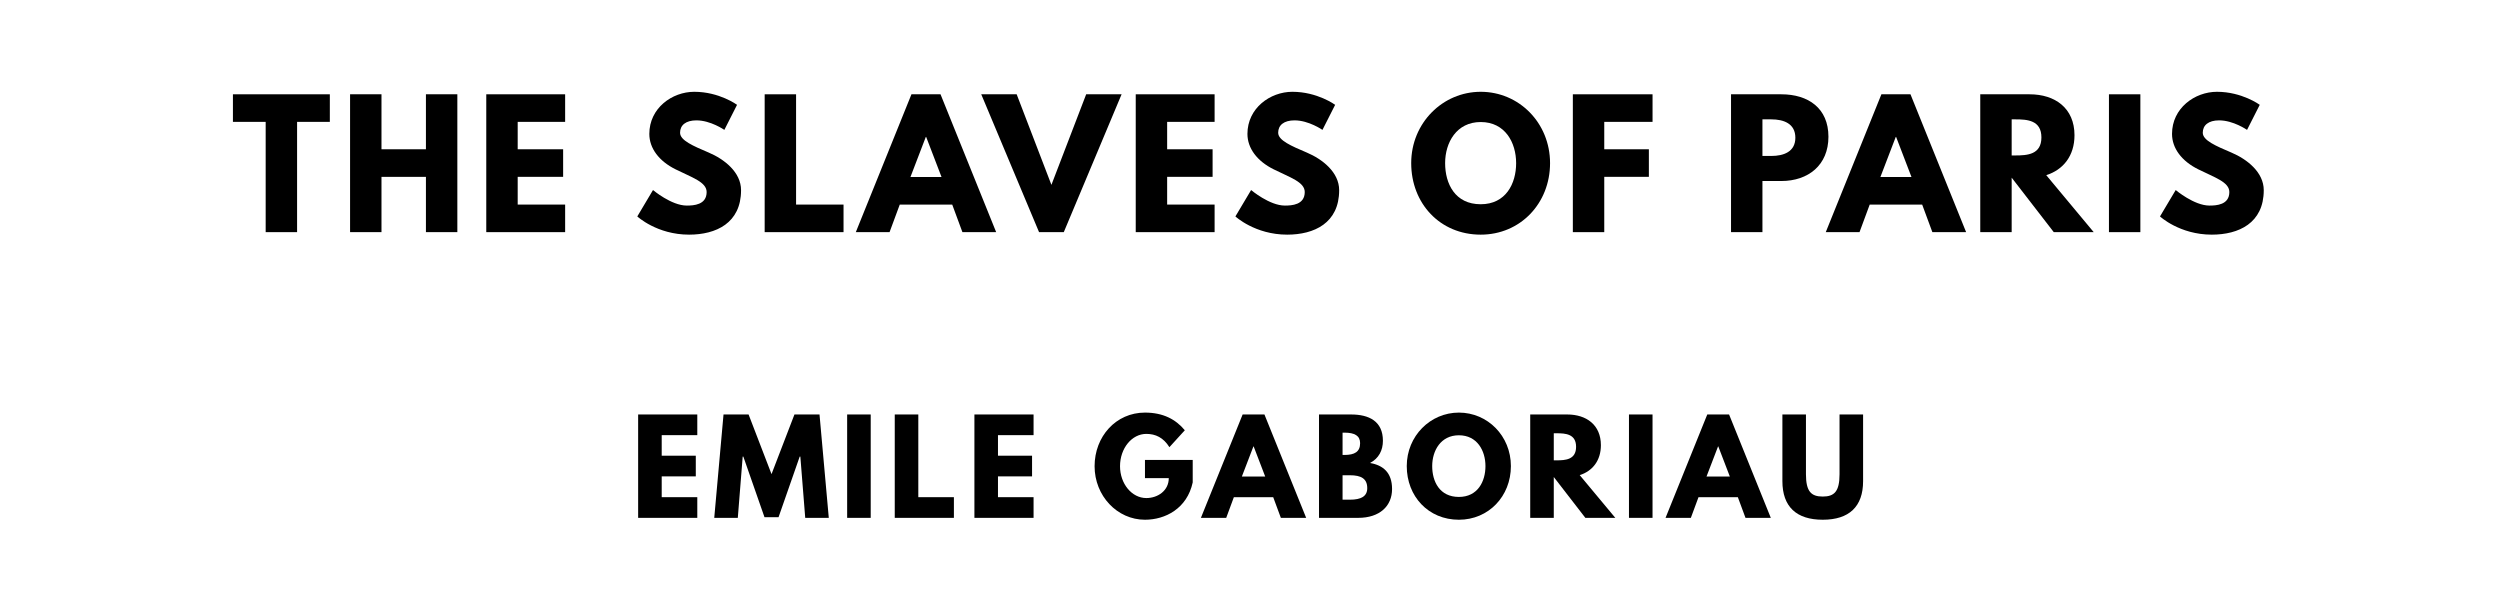
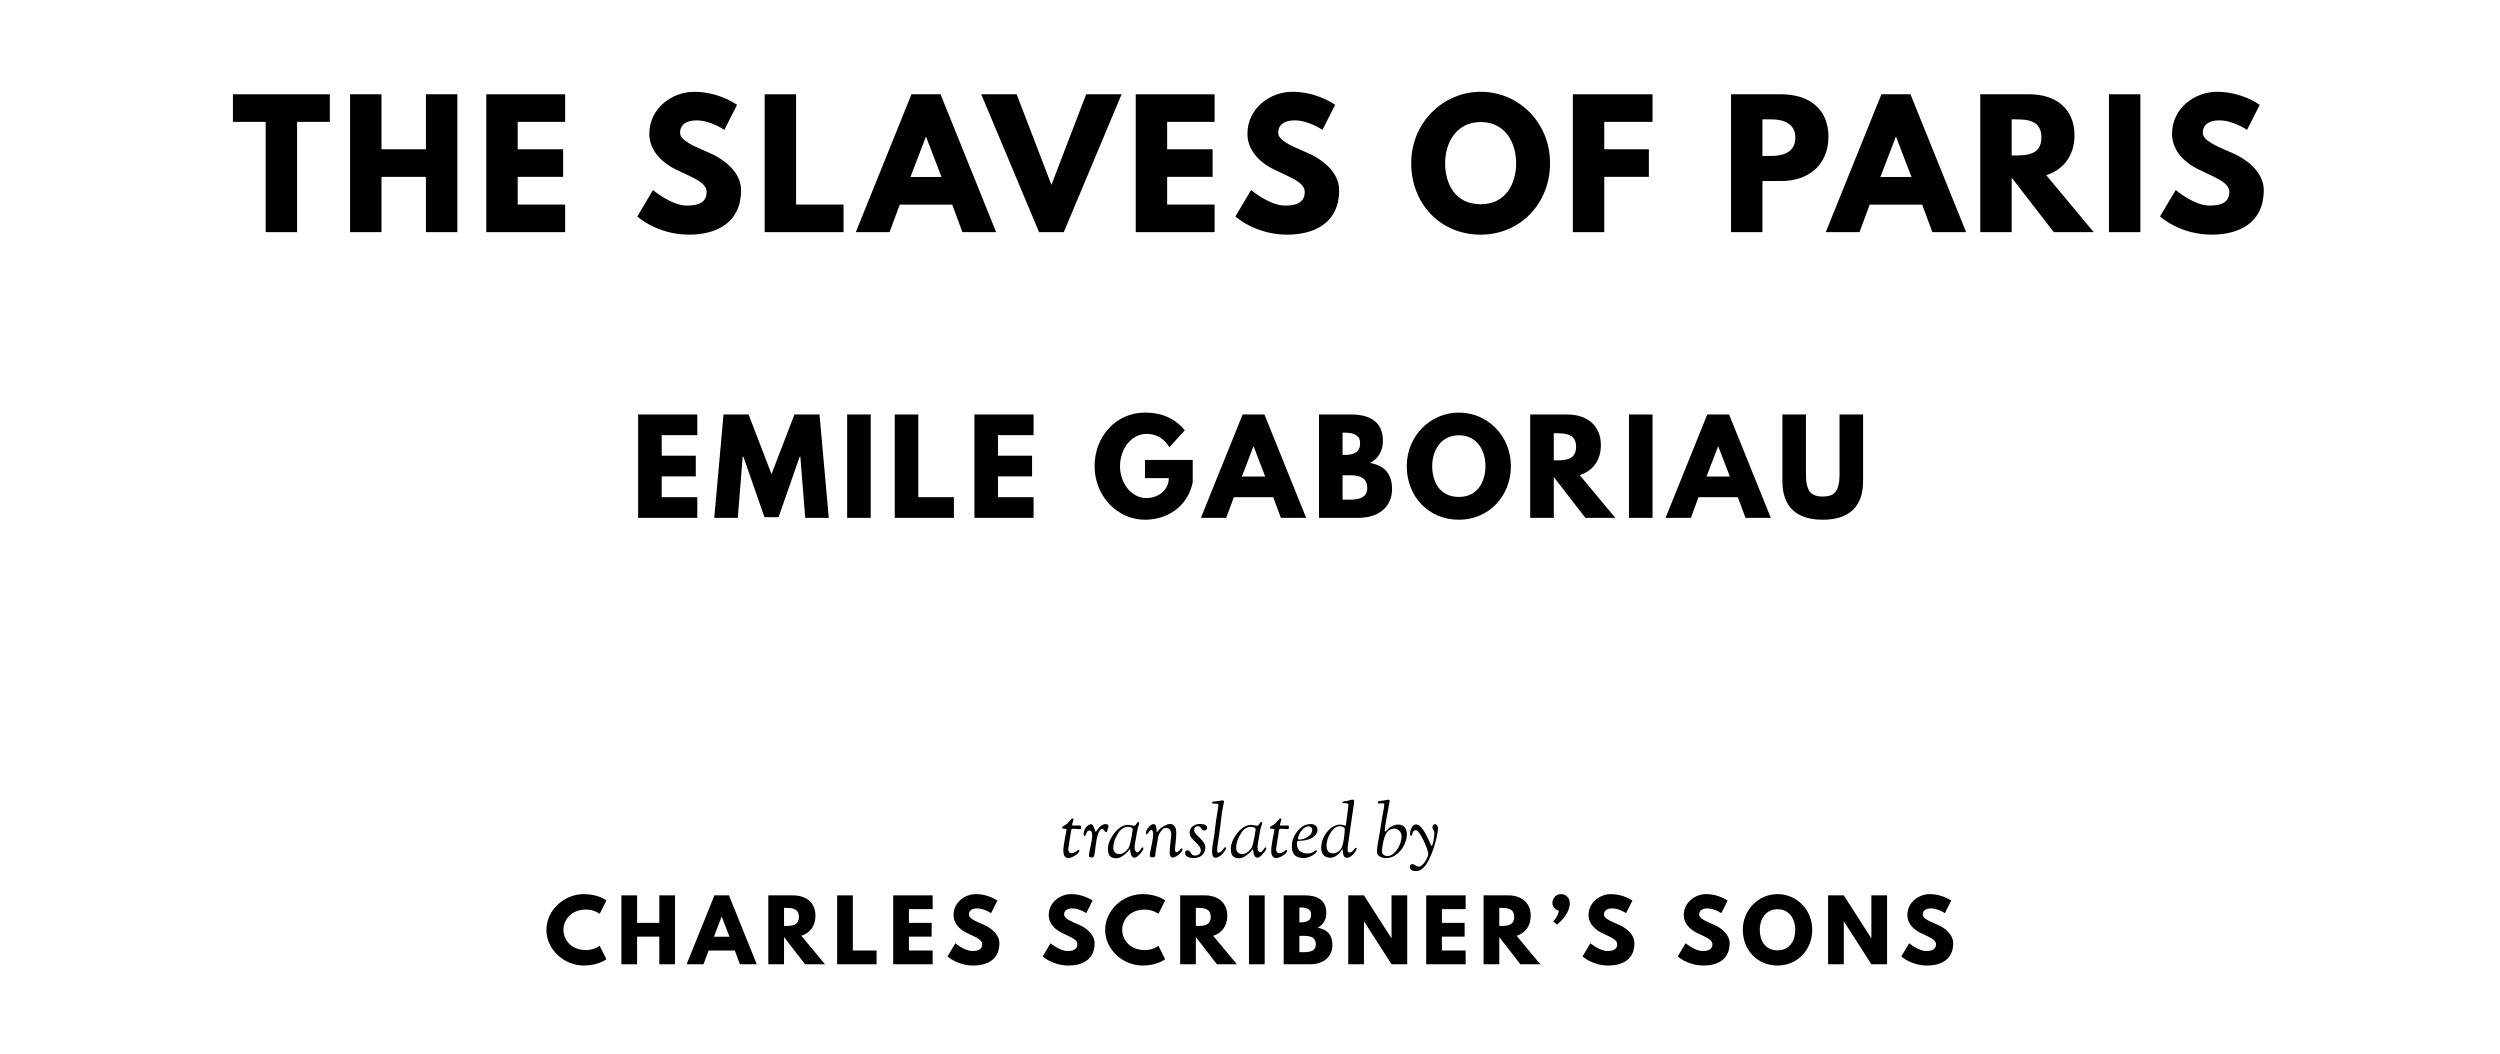
- <svg xmlns="http://www.w3.org/2000/svg" version="1.1" viewBox="0 0 1400 340">
+ <svg xmlns="http://www.w3.org/2000/svg" version="1.1" viewBox="0 0 1400 590">
  <g aria-label="THE SLAVES OF PARIS">
    <path d="m 130.438,68.246 h 18.339 V 130 h 17.591 V 68.246 h 18.339 V 52.807 h -54.269 z" />
    <path d="m 213.632,99.029 h 24.889 V 130 h 17.591 V 52.807 H 238.521 V 83.591 H 213.632 V 52.807 H 196.042 V 130 h 17.591 z" />
    <path d="M 316.477,52.807 H 272.314 V 130 h 44.164 v -15.439 h -26.573 V 99.029 h 25.45 V 83.591 H 289.904 V 68.246 h 26.573 z" />
    <path d="m 388.792,51.404 c -12.444,0 -25.17,9.17 -25.17,23.579 0,8.047 5.427,15.251 14.69,19.836 9.17,4.585 17.404,7.111 17.404,12.725 0,7.205 -7.298,7.579 -11.134,7.579 -8.608,0 -18.901,-8.702 -18.901,-8.702 l -8.795,14.784 c 0,0 10.947,10.199 29.006,10.199 15.064,0 29.099,-6.456 29.099,-24.889 0,-10.105 -9.45,-17.404 -18.058,-21.053 -8.795,-3.743 -16.094,-6.83 -16.094,-11.135 0,-4.211 3.181,-6.924 9.17,-6.924 7.953,0 15.626,5.333 15.626,5.333 l 7.111,-14.035 c 0,0 -9.918,-7.298 -23.953,-7.298 z" />
    <path d="M 445.803,52.807 H 428.213 V 130 h 44.164 v -15.439 h -26.573 z" />
    <path d="M 526.694,52.807 H 510.413 L 479.255,130 h 18.901 l 5.708,-15.439 h 29.38 L 538.951,130 h 18.901 z m 0.561,46.316 h -17.404 l 8.608,-22.456 h 0.187 z" />
    <path d="m 581.871,130 h 13.848 L 628.093,52.807 H 608.257 L 588.795,103.52 569.333,52.807 h -19.836 z" />
    <path d="M 680.176,52.807 H 636.012 V 130 h 44.164 v -15.439 h -26.573 V 99.029 h 25.45 V 83.591 h -25.45 V 68.246 h 26.573 z" />
    <path d="m 723.733,51.404 c -12.444,0 -25.17,9.17 -25.17,23.579 0,8.047 5.427,15.251 14.69,19.836 9.17,4.585 17.404,7.111 17.404,12.725 0,7.205 -7.298,7.579 -11.135,7.579 -8.608,0 -18.901,-8.702 -18.901,-8.702 l -8.795,14.784 c 0,0 10.947,10.199 29.006,10.199 15.064,0 29.099,-6.456 29.099,-24.889 0,-10.105 -9.45,-17.404 -18.058,-21.053 -8.795,-3.743 -16.094,-6.83 -16.094,-11.135 0,-4.211 3.181,-6.924 9.17,-6.924 7.953,0 15.626,5.333 15.626,5.333 l 7.111,-14.035 c 0,0 -9.918,-7.298 -23.953,-7.298 z" />
    <path d="m 790.277,91.357 c 0,22.55 16.094,40.047 38.924,40.047 22.175,0 38.83,-17.497 38.83,-40.047 0,-22.55 -17.404,-39.953 -38.83,-39.953 -21.24,0 -38.924,17.404 -38.924,39.953 z m 18.994,0 c 0,-11.509 6.363,-23.018 19.93,-23.018 13.661,0 19.836,11.509 19.836,23.018 0,11.509 -5.801,23.018 -19.836,23.018 -14.409,0 -19.93,-11.509 -19.93,-23.018 z" />
    <path d="M 925.425,52.807 H 880.793 V 130 h 17.591 V 99.029 H 923.366 V 83.591 H 898.384 V 68.246 h 27.041 z" />
    <path d="M 969.375,52.807 V 130 h 17.591 v -28.632 h 10.573 c 15.064,0 26.386,-8.889 26.386,-24.795 0,-16 -11.322,-23.766 -26.386,-23.766 z m 17.591,34.526 V 66.842 h 4.959 c 6.924,0 13.474,2.339 13.474,10.292 0,7.86 -6.55,10.199 -13.474,10.199 z" />
    <path d="m 1069.866,52.807 h -16.281 L 1022.428,130 h 18.901 l 5.708,-15.439 h 29.38 L 1082.124,130 h 18.901 z m 0.561,46.316 h -17.404 l 8.608,-22.456 h 0.187 z" />
    <path d="M 1108.944,52.807 V 130 h 17.591 V 99.497 L 1150.113,130 h 22.363 l -26.573,-31.906 c 9.45,-2.994 15.813,-10.76 15.813,-22.363 0,-15.158 -10.854,-22.924 -25.17,-22.924 z m 17.591,34.246 V 66.842 h 2.058 c 6.643,0 14.596,0.468 14.596,10.105 0,9.637 -7.953,10.105 -14.596,10.105 z" />
    <path d="m 1198.603,52.807 h -17.591 V 130 h 17.591 z" />
    <path d="m 1241.504,51.404 c -12.444,0 -25.17,9.17 -25.17,23.579 0,8.047 5.427,15.251 14.69,19.836 9.17,4.585 17.404,7.111 17.404,12.725 0,7.205 -7.298,7.579 -11.134,7.579 -8.608,0 -18.901,-8.702 -18.901,-8.702 l -8.795,14.784 c 0,0 10.947,10.199 29.006,10.199 15.064,0 29.099,-6.456 29.099,-24.889 0,-10.105 -9.45,-17.404 -18.058,-21.053 -8.795,-3.743 -16.094,-6.83 -16.094,-11.135 0,-4.211 3.181,-6.924 9.17,-6.924 7.953,0 15.626,5.333 15.626,5.333 l 7.111,-14.035 c 0,0 -9.918,-7.298 -23.953,-7.298 z" />
  </g>
  <g aria-label="EMILE GABORIAU">
    <path d="M 390.483,232.105 H 357.36 V 290 h 33.123 v -11.579 h -19.93 v -11.649 h 19.088 v -11.579 h -19.088 v -11.509 h 19.93 z" />
    <path d="m 450.927,290 h 13.193 l -5.193,-57.895 H 444.892 l -12.842,33.404 -12.842,-33.404 H 405.173 L 399.98,290 h 13.193 l 2.737,-34.316 h 0.351 l 11.86,33.965 h 7.86 l 11.86,-33.965 h 0.351 z" />
    <path d="M 487.598,232.105 H 474.405 V 290 h 13.193 z" />
    <path d="M 514.254,232.105 H 501.061 V 290 h 33.123 v -11.579 h -19.93 z" />
    <path d="M 578.794,232.105 H 545.672 V 290 h 33.123 v -11.579 h -19.93 v -11.649 h 19.088 v -11.579 h -19.088 v -11.509 h 19.93 z" />
    <path d="m 667.918,257.579 h -26.737 v 10.175 h 13.333 c 0,7.088 -6.246,11.158 -12.561,11.158 -8.14,0 -14.737,-8 -14.737,-17.825 0,-10.035 6.596,-18.105 14.737,-18.105 5.123,0 9.544,2.035 12.912,7.439 l 8.632,-9.474 c -5.053,-6.105 -12.14,-9.895 -22.316,-9.895 -16.281,0 -28.211,13.404 -28.211,30.035 0,16.561 12.632,29.965 28.211,29.965 11.368,0 23.579,-6.246 26.737,-20.912 z" />
    <path d="M 708.085,232.105 H 695.874 L 672.506,290 h 14.175 l 4.281,-11.579 h 22.035 L 717.278,290 h 14.175 z m 0.421,34.737 H 695.453 L 701.91,250 h 0.14 z" />
    <path d="M 738.643,232.105 V 290 h 21.965 c 12,0 18.947,-6.596 18.947,-16.14 0,-9.333 -5.123,-13.333 -12.351,-14.596 4.912,-2.526 7.228,-7.088 7.228,-12.421 0,-11.018 -7.86,-14.737 -17.825,-14.737 z m 13.193,22.667 V 242.281 h 1.053 c 5.754,0 8.772,1.754 8.772,5.895 0,4.842 -3.088,6.596 -8.772,6.596 z m 0,25.053 v -13.684 h 4.14 c 6.246,0 9.684,1.895 9.684,7.228 0,4.561 -3.439,6.456 -9.684,6.456 z" />
    <path d="m 787.785,261.018 c 0,16.912 12.07,30.035 29.193,30.035 16.632,0 29.123,-13.123 29.123,-30.035 0,-16.912 -13.053,-29.965 -29.123,-29.965 -15.93,0 -29.193,13.053 -29.193,29.965 z m 14.246,0 c 0,-8.632 4.772,-17.263 14.947,-17.263 10.246,0 14.877,8.632 14.877,17.263 0,8.632 -4.351,17.263 -14.877,17.263 -10.807,0 -14.947,-8.632 -14.947,-17.263 z" />
    <path d="M 856.922,232.105 V 290 h 13.193 V 267.123 L 887.799,290 h 16.772 L 884.641,266.07 c 7.088,-2.246 11.86,-8.07 11.86,-16.772 0,-11.368 -8.14,-17.193 -18.877,-17.193 z m 13.193,25.684 v -15.158 h 1.544 c 4.982,0 10.947,0.351 10.947,7.579 0,7.228 -5.965,7.579 -10.947,7.579 z" />
    <path d="M 925.416,232.105 H 912.223 V 290 h 13.193 z" />
    <path d="M 968.282,232.105 H 956.072 L 932.703,290 h 14.175 l 4.281,-11.579 h 22.035 L 977.475,290 h 14.175 z m 0.421,34.737 H 955.651 L 962.107,250 h 0.14 z" />
    <path d="m 1043.332,232.105 h -13.193 v 33.474 c 0,9.684 -2.947,12.491 -9.403,12.491 -6.456,0 -9.403,-2.807 -9.403,-12.491 v -33.474 h -13.193 v 37.333 c 0,14.316 7.86,21.614 22.597,21.614 14.737,0 22.596,-7.298 22.596,-21.614 z" />
  </g>
+   <g aria-label="translated by">
+     <path d="m 594.755,463.422 c 0,1.19 2.508,0.255 2.508,1.148 0,1.148 -1.785,8.034 -1.785,11.945 0,3.316 1.573,3.996 2.721,3.996 2.635,0 6.249,-2.891 6.249,-3.996 0,-0.595 -0.34,-0.595 -0.468,-0.595 -0.68,0 -1.658,1.87 -3.996,1.87 -0.17,0 -1.743,-0.085 -1.743,-2.338 0,-0.68 0.978,-6.206 1.36,-8.842 0.255,-1.743 0.128,-2.508 1.36,-2.508 0.935,0 2.763,0.213 3.443,0.213 0.765,0 1.02,-0.255 1.02,-1.233 0,-0.51 -0.213,-0.808 -1.105,-0.808 -0.468,0 -0.808,0.043 -2.465,0.043 -1.403,0 -1.488,-0.043 -1.488,-0.298 0,-0.638 0.765,-2.635 0.765,-3.188 0,-0.383 -0.213,-0.51 -0.425,-0.51 -0.68,0 -0.765,0.553 -2.465,2.338 -1.87,1.955 -3.486,1.913 -3.486,2.763 z" />
+     <path d="m 606.863,467.418 c 0,0.595 0.34,0.723 0.51,0.723 0.213,0 0.34,-0.128 0.468,-0.255 0.255,-0.298 0.595,-2.848 2.338,-2.848 0.765,0 1.445,0.765 1.445,2.891 0,3.188 -1.828,9.437 -1.828,11.137 0,1.02 0.85,1.105 1.275,1.105 h 0.213 c 1.53,0 1.445,0 2.38,-7.226 l 0.213,-1.403 c 0.213,-1.785 1.275,-7.354 3.188,-7.354 1.53,0 1.36,1.785 2.295,1.785 0.765,0 0.85,-1.318 0.935,-1.615 0.128,-0.468 0.468,-1.02 0.468,-1.573 0,-0.595 -0.468,-1.318 -1.573,-1.318 -3.146,0 -5.271,4.378 -5.569,4.378 -0.085,0 -0.128,-0.043 -1.19,-2.806 -0.255,-0.68 -0.68,-1.488 -1.573,-1.488 -0.383,0 -3.996,1.02 -3.996,5.866 z" />
+     <path d="m 620.454,475.154 c 0,2.763 0.51,5.484 4.548,5.484 4.038,0 7.566,-5.101 7.779,-5.101 0.298,0 -0.085,4.761 2.635,4.761 1.148,0 3.061,-1.955 4.123,-3.486 0.553,-0.765 0.765,-1.403 0.765,-1.828 0,-0.17 -0.043,-0.468 -0.383,-0.468 -0.808,0 -1.7,2.763 -3.103,2.763 -0.808,0 -1.445,-1.403 -1.445,-2.508 0,-1.615 0.425,-3.571 0.765,-5.441 0.34,-1.913 0.595,-3.868 0.978,-5.441 0.298,-1.233 0.85,-2.253 0.85,-2.933 0,-0.468 -0.213,-0.638 -0.468,-0.638 -0.85,0 -1.36,2.083 -2.21,2.083 -1.403,0 -2.295,-0.468 -3.613,-0.468 -1.105,0 -1.955,0.213 -3.103,0.765 -2.253,1.063 -4.208,3.103 -5.739,5.526 -1.318,2.125 -2.38,4.548 -2.38,6.929 z m 2.976,-0.255 c 0,-0.765 0.085,-1.53 0.213,-2.295 0.383,-2.21 1.403,-4.123 2.635,-6.164 1.275,-2.168 3.528,-3.443 5.271,-3.443 0.893,0 2.806,0.298 2.806,1.488 0,0.128 -1.148,7.949 -2.168,9.989 -0.383,0.765 -2.38,3.826 -5.441,3.826 -1.785,0 -3.316,-1.275 -3.316,-3.401 z" />
+     <path d="m 641.7,466.355 c 0,0.468 0.085,0.808 0.383,0.808 0.935,0 1.403,-2.38 2.721,-2.38 0.425,0 0.978,0.85 0.978,2.338 0,3.273 -1.87,9.862 -1.87,11.647 0,1.233 0.34,1.318 1.488,1.318 1.105,0 1.445,-0.17 1.573,-1.105 0.085,-0.595 -0.213,-0.085 0.85,-5.824 1.02,-5.484 0.51,-5.101 2.338,-7.694 0.978,-1.403 1.785,-1.87 2.763,-1.87 2.763,0 2.976,2.806 2.976,3.486 0,1.573 -0.893,7.269 -0.893,10.499 0,1.488 0.723,2.678 1.573,2.678 1.87,0 5.611,-2.976 5.611,-4.633 0,-0.255 -0.085,-0.51 -0.383,-0.51 -0.638,0 -0.808,0.51 -1.318,1.148 0,0 -0.978,0.935 -1.7,0.935 -0.468,0 -0.808,-0.34 -0.808,-1.53 0,-1.445 0.723,-5.951 0.723,-8.927 0,-2.678 -0.595,-5.313 -3.571,-5.313 -1.785,0 -4.038,1.53 -5.186,2.423 -1.573,1.19 -1.87,2.125 -2.125,2.125 -0.383,0 0.51,-4.463 -1.955,-4.463 -1.615,0 -4.166,3.188 -4.166,4.846 z" />
+     <path d="m 663.651,477.705 c 0,2.253 3.061,2.806 4.718,2.806 5.441,0 6.631,-4.038 6.631,-5.569 0,-2.848 -1.615,-4.038 -2.933,-5.526 -1.02,-1.105 -3.358,-2.848 -3.358,-4.463 0,-1.275 0.638,-2.253 2.253,-2.253 1.658,0 1.828,2.38 3.358,2.38 0.213,0 1.615,-0.128 1.615,-1.445 0,-1.658 -1.658,-2.21 -3.953,-2.21 -3.316,0 -5.781,1.955 -5.781,4.803 0,2.55 1.615,3.656 3.316,5.399 1.53,1.53 2.933,2.763 2.933,4.761 0,0.51 -0.298,2.721 -3.401,2.721 -2.593,0 -1.87,-2.933 -4.038,-2.933 -0.51,0 -1.36,0.213 -1.36,1.53 z" />
+     <path d="m 678.75,476.344 c 0,3.996 1.233,3.996 2.083,3.996 0.808,0 2.593,-0.85 3.698,-2.125 1.02,-1.19 2.125,-2.635 2.125,-3.061 0,-0.425 -0.213,-0.68 -0.51,-0.68 -1.105,0 -1.53,3.018 -3.868,3.018 -0.553,0 -0.68,-0.213 -0.68,-1.658 0,-1.445 0.51,-4.123 1.233,-9.139 1.36,-9.139 0.638,-7.566 2.21,-15.813 0.128,-0.808 0.425,-1.36 0.425,-1.955 0,-0.425 -0.213,-0.68 -0.893,-0.68 -1.105,0 -2.04,0.425 -5.143,0.638 -0.553,0.043 -0.638,0.383 -0.638,0.595 0,0.468 0.383,0.595 1.233,0.595 0.51,0 0.595,-0.043 1.233,-0.043 0.638,0 1.063,0.34 1.063,0.85 0,0.51 -0.638,4.336 -1.36,8.927 -0.425,2.721 -0.638,5.739 -1.02,8.417 -0.085,0.68 -1.19,5.696 -1.19,8.119 z" />
+     <path d="m 689.28,475.154 c 0,2.763 0.51,5.484 4.548,5.484 4.038,0 7.566,-5.101 7.779,-5.101 0.298,0 -0.085,4.761 2.635,4.761 1.148,0 3.061,-1.955 4.123,-3.486 0.553,-0.765 0.765,-1.403 0.765,-1.828 0,-0.17 -0.043,-0.468 -0.383,-0.468 -0.808,0 -1.7,2.763 -3.103,2.763 -0.808,0 -1.445,-1.403 -1.445,-2.508 0,-1.615 0.425,-3.571 0.765,-5.441 0.34,-1.913 0.595,-3.868 0.978,-5.441 0.298,-1.233 0.85,-2.253 0.85,-2.933 0,-0.468 -0.213,-0.638 -0.468,-0.638 -0.85,0 -1.36,2.083 -2.21,2.083 -1.403,0 -2.295,-0.468 -3.613,-0.468 -1.105,0 -1.955,0.213 -3.103,0.765 -2.253,1.063 -4.208,3.103 -5.739,5.526 -1.318,2.125 -2.38,4.548 -2.38,6.929 z m 2.976,-0.255 c 0,-0.765 0.085,-1.53 0.213,-2.295 0.383,-2.21 1.403,-4.123 2.635,-6.164 1.275,-2.168 3.528,-3.443 5.271,-3.443 0.893,0 2.806,0.298 2.806,1.488 0,0.128 -1.148,7.949 -2.168,9.989 -0.383,0.765 -2.38,3.826 -5.441,3.826 -1.785,0 -3.316,-1.275 -3.316,-3.401 z" />
+     <path d="m 711.154,463.422 c 0,1.19 2.508,0.255 2.508,1.148 0,1.148 -1.785,8.034 -1.785,11.945 0,3.316 1.573,3.996 2.721,3.996 2.635,0 6.249,-2.891 6.249,-3.996 0,-0.595 -0.34,-0.595 -0.468,-0.595 -0.68,0 -1.658,1.87 -3.996,1.87 -0.17,0 -1.743,-0.085 -1.743,-2.338 0,-0.68 0.978,-6.206 1.36,-8.842 0.255,-1.743 0.128,-2.508 1.36,-2.508 0.935,0 2.763,0.213 3.443,0.213 0.765,0 1.02,-0.255 1.02,-1.233 0,-0.51 -0.213,-0.808 -1.105,-0.808 -0.468,0 -0.808,0.043 -2.465,0.043 -1.403,0 -1.488,-0.043 -1.488,-0.298 0,-0.638 0.765,-2.635 0.765,-3.188 0,-0.383 -0.213,-0.51 -0.425,-0.51 -0.68,0 -0.765,0.553 -2.465,2.338 -1.87,1.955 -3.486,1.913 -3.486,2.763 z" />
+     <path d="m 723.403,473.751 c 0,3.783 1.318,6.759 6.716,6.759 3.698,0 7.396,-2.976 7.396,-3.953 0,-0.255 -0.17,-0.425 -0.51,-0.425 -0.468,0 -2.168,1.828 -4.591,1.828 -4.208,0 -6.121,-2.125 -6.121,-5.314 0,-1.105 0.128,-1.743 0.723,-1.743 3.996,-0.043 6.291,-0.978 6.674,-1.148 0.808,-0.34 4.123,-2.083 4.123,-5.143 0,-1.87 -1.7,-3.146 -3.698,-3.146 -2.38,0 -4.336,0.765 -5.909,2.253 -2.933,2.721 -4.803,6.376 -4.803,10.032 z m 3.486,-4.421 c 0,-0.553 0.978,-3.273 2.253,-4.591 1.105,-1.148 2.423,-1.998 3.486,-1.998 0.723,0 2.253,0.383 2.253,1.998 0,2.678 -3.486,5.441 -7.609,5.441 -0.298,0 -0.383,-0.553 -0.383,-0.85 z" />
+     <path d="m 739.868,474.687 c 0,3.188 1.488,5.654 5.101,5.654 4.208,0 6.376,-4.761 6.759,-4.761 0.595,0 -0.383,4.761 2.593,4.761 2.763,0 5.441,-4.293 5.441,-5.186 0,-0.17 -0.128,-0.383 -0.468,-0.383 -0.68,0 -1.658,2.635 -3.528,2.635 -0.978,0 -1.105,-0.893 -1.105,-1.828 0,-1.275 0.425,-3.953 0.893,-7.184 2.38,-17.386 2.806,-18.746 2.806,-19.851 0,-0.383 -0.298,-0.723 -0.68,-0.723 -1.148,0 -0.893,0.085 -3.273,0.68 -1.19,0.298 -2.678,0.128 -2.678,0.85 0,0.298 0.255,0.468 0.68,0.468 0.043,0 1.02,-0.043 1.488,-0.043 0.638,0 1.233,0.425 1.233,1.063 0,0.298 -1.403,11.477 -1.53,11.477 -1.19,0 -2.04,-0.553 -3.146,-0.553 -5.058,0 -10.584,6.334 -10.584,12.922 z m 2.976,-1.19 c 0,-4.463 3.486,-10.84 7.396,-10.84 1.148,0 2.848,0.553 2.848,1.7 0,1.7 -0.638,9.182 -2.338,11.307 -1.105,1.403 -2.763,2.21 -4.293,2.21 -2.593,0 -3.613,-1.913 -3.613,-4.378 z" />
+     <path d="m 771.07,476.982 c 0,2.465 2.678,3.571 5.186,3.571 6.589,0 11.605,-7.609 11.605,-13.39 0,-2.763 -1.488,-5.399 -4.676,-5.399 -4.888,0 -6.886,3.953 -7.481,3.953 -0.085,0 -0.213,-0.34 -0.213,-0.638 0,-3.061 2.721,-15.728 2.721,-16.493 0,-0.468 -0.34,-0.765 -0.808,-0.765 -0.255,0 -1.02,0.255 -2.678,0.468 -1.955,0.255 -3.146,0.213 -3.146,1.063 0,0.595 0.34,0.595 0.808,0.595 0.638,0 1.105,-0.085 1.743,-0.085 0.85,0 1.063,0.298 1.063,0.51 0,1.02 -0.255,2.508 -0.638,4.336 -0.638,3.146 -1.148,7.269 -1.913,11.69 -0.595,3.443 -1.573,7.864 -1.573,10.584 z m 2.806,-0.51 c 0,-0.425 0.468,-4.973 1.7,-8.332 1.36,-3.698 4.123,-4.123 5.143,-4.123 2.338,0 4.166,1.955 4.166,4.336 0,4.888 -3.911,11.01 -7.736,11.01 -2.635,0 -3.273,-1.445 -3.273,-2.891 z" />
+     <path d="m 789.506,485.313 c 0,1.955 1.7,2.508 3.528,2.508 3.996,0 6.716,-4.846 8.714,-9.904 2.508,-6.334 3.528,-12.2 3.528,-14.113 0,-1.318 -0.723,-2.253 -1.658,-2.253 -1.02,0 -1.445,0.808 -1.445,1.573 0,1.148 1.063,1.998 1.063,3.231 0,2.848 -0.935,7.396 -1.53,7.396 -0.468,0 -4.506,-12.072 -8.629,-12.072 -2.593,0 -3.443,3.698 -3.443,5.484 0,0.723 0.17,0.935 0.425,0.935 1.275,0 0.383,-3.188 2.848,-3.188 2.253,0 6.929,10.967 6.929,13.348 0,1.615 -2.806,7.056 -5.271,7.056 -1.955,0 -1.998,-1.403 -3.698,-1.403 -0.723,0 -1.36,0.68 -1.36,1.403 z" />
+   </g>
+   <g aria-label="CHARLES SCRIBNER’S SONS">
+     <path d="m 328.25,532.047 c -8.842,0 -12.725,-6.175 -12.725,-11.368 0,-5.146 3.883,-11.322 12.725,-11.322 4.491,0 7.579,2.386 7.579,2.386 l 3.743,-7.485 c 0,0 -4.304,-3.556 -12.678,-3.556 -10.947,0 -20.912,8.982 -20.912,20.07 0,11.041 10.012,19.93 20.912,19.93 8.374,0 12.678,-3.556 12.678,-3.556 l -3.743,-7.485 c 0,0 -3.088,2.386 -7.579,2.386 z" />
+     <path d="m 356.778,524.515 h 12.444 V 540 h 8.795 v -38.596 h -8.795 v 15.392 h -12.444 v -15.392 h -8.795 V 540 h 8.795 z" />
+     <path d="M 408.221,501.404 H 400.08 L 384.501,540 h 9.45 l 2.854,-7.719 h 14.69 l 2.854,7.719 h 9.45 z m 0.281,23.158 h -8.702 l 4.304,-11.228 h 0.094 z" />
+     <path d="M 430.26,501.404 V 540 h 8.795 V 524.749 L 450.844,540 h 11.181 l -13.287,-15.953 c 4.725,-1.497 7.906,-5.38 7.906,-11.181 0,-7.579 -5.427,-11.462 -12.585,-11.462 z m 8.795,17.123 v -10.105 h 1.029 c 3.322,0 7.298,0.234 7.298,5.053 0,4.819 -3.977,5.053 -7.298,5.053 z" />
+     <path d="m 477.589,501.404 h -8.795 V 540 h 22.082 v -7.719 h -13.287 z" />
+     <path d="M 522.283,501.404 H 500.201 V 540 h 22.082 v -7.719 h -13.287 v -7.766 h 12.725 v -7.719 h -12.725 v -7.673 h 13.287 z" />
+     <path d="m 546.561,500.702 c -6.222,0 -12.585,4.585 -12.585,11.789 0,4.023 2.713,7.626 7.345,9.918 4.585,2.292 8.702,3.556 8.702,6.363 0,3.602 -3.649,3.789 -5.567,3.789 -4.304,0 -9.45,-4.351 -9.45,-4.351 l -4.398,7.392 c 0,0 5.474,5.099 14.503,5.099 7.532,0 14.55,-3.228 14.55,-12.444 0,-5.053 -4.725,-8.702 -9.029,-10.526 -4.398,-1.871 -8.047,-3.415 -8.047,-5.567 0,-2.105 1.591,-3.462 4.585,-3.462 3.977,0 7.813,2.667 7.813,2.667 l 3.556,-7.018 c 0,0 -4.959,-3.649 -11.977,-3.649 z" />
+     <path d="m 599.873,500.702 c -6.222,0 -12.585,4.585 -12.585,11.789 0,4.023 2.713,7.626 7.345,9.918 4.585,2.292 8.702,3.556 8.702,6.363 0,3.602 -3.649,3.789 -5.567,3.789 -4.304,0 -9.45,-4.351 -9.45,-4.351 l -4.398,7.392 c 0,0 5.474,5.099 14.503,5.099 7.532,0 14.55,-3.228 14.55,-12.444 0,-5.053 -4.725,-8.702 -9.029,-10.526 -4.398,-1.871 -8.047,-3.415 -8.047,-5.567 0,-2.105 1.591,-3.462 4.585,-3.462 3.977,0 7.813,2.667 7.813,2.667 l 3.556,-7.018 c 0,0 -4.959,-3.649 -11.977,-3.649 z" />
+     <path d="m 641.159,532.047 c -8.842,0 -12.725,-6.175 -12.725,-11.368 0,-5.146 3.883,-11.322 12.725,-11.322 4.491,0 7.579,2.386 7.579,2.386 l 3.743,-7.485 c 0,0 -4.304,-3.556 -12.678,-3.556 -10.947,0 -20.912,8.982 -20.912,20.07 0,11.041 10.012,19.93 20.912,19.93 8.374,0 12.678,-3.556 12.678,-3.556 l -3.743,-7.485 c 0,0 -3.088,2.386 -7.579,2.386 z" />
+     <path d="M 660.892,501.404 V 540 h 8.795 V 524.749 L 681.477,540 h 11.181 l -13.287,-15.953 c 4.725,-1.497 7.906,-5.38 7.906,-11.181 0,-7.579 -5.427,-11.462 -12.585,-11.462 z m 8.795,17.123 v -10.105 h 1.029 c 3.322,0 7.298,0.234 7.298,5.053 0,4.819 -3.977,5.053 -7.298,5.053 z" />
+     <path d="m 708.222,501.404 h -8.795 V 540 h 8.795 z" />
+     <path d="M 718.863,501.404 V 540 h 14.643 c 8,0 12.632,-4.398 12.632,-10.76 0,-6.222 -3.415,-8.889 -8.234,-9.731 3.275,-1.684 4.819,-4.725 4.819,-8.281 0,-7.345 -5.24,-9.825 -11.883,-9.825 z m 8.795,15.111 v -8.327 h 0.702 c 3.836,0 5.848,1.17 5.848,3.93 0,3.228 -2.058,4.398 -5.848,4.398 z m 0,16.702 v -9.123 h 2.76 c 4.164,0 6.456,1.263 6.456,4.819 0,3.041 -2.292,4.304 -6.456,4.304 z" />
+     <path d="m 763.817,516.047 h 0.094 L 779.256,540 h 8.795 v -38.596 h -8.795 v 23.953 h -0.094 l -15.345,-23.953 h -8.795 V 540 h 8.795 z" />
+     <path d="M 820.755,501.404 H 798.673 V 540 h 22.082 v -7.719 h -13.287 v -7.766 h 12.725 v -7.719 h -12.725 v -7.673 h 13.287 z" />
+     <path d="M 830.811,501.404 V 540 h 8.795 V 524.749 L 851.396,540 h 11.181 l -13.287,-15.953 c 4.725,-1.497 7.906,-5.38 7.906,-11.181 0,-7.579 -5.427,-11.462 -12.585,-11.462 z m 8.795,17.123 v -10.105 h 1.029 c 3.322,0 7.298,0.234 7.298,5.053 0,4.819 -3.977,5.053 -7.298,5.053 z" />
+     <path d="m 874.164,500.702 c -2.667,0 -4.819,2.199 -4.819,4.912 0,2.199 1.591,3.883 3.649,4.398 -0.655,3.556 -3.228,5.988 -3.228,5.988 l 2.199,1.731 c 3.415,-2.854 7.111,-7.018 7.111,-12.117 0,-2.713 -2.199,-4.912 -4.912,-4.912 z" />
+     <path d="m 902.183,500.702 c -6.222,0 -12.585,4.585 -12.585,11.789 0,4.023 2.713,7.626 7.345,9.918 4.585,2.292 8.702,3.556 8.702,6.363 0,3.602 -3.649,3.789 -5.567,3.789 -4.304,0 -9.45,-4.351 -9.45,-4.351 l -4.398,7.392 c 0,0 5.474,5.099 14.503,5.099 7.532,0 14.55,-3.228 14.55,-12.444 0,-5.053 -4.725,-8.702 -9.029,-10.526 -4.398,-1.871 -8.047,-3.415 -8.047,-5.567 0,-2.105 1.591,-3.462 4.585,-3.462 3.977,0 7.813,2.667 7.813,2.667 l 3.556,-7.018 c 0,0 -4.959,-3.649 -11.977,-3.649 z" />
+     <path d="m 955.494,500.702 c -6.222,0 -12.585,4.585 -12.585,11.789 0,4.023 2.713,7.626 7.345,9.918 4.585,2.292 8.702,3.556 8.702,6.363 0,3.602 -3.649,3.789 -5.567,3.789 -4.304,0 -9.45,-4.351 -9.45,-4.351 l -4.398,7.392 c 0,0 5.474,5.099 14.503,5.099 7.532,0 14.55,-3.228 14.55,-12.444 0,-5.053 -4.725,-8.702 -9.029,-10.526 -4.398,-1.871 -8.047,-3.415 -8.047,-5.567 0,-2.105 1.591,-3.462 4.585,-3.462 3.977,0 7.813,2.667 7.813,2.667 l 3.556,-7.018 c 0,0 -4.959,-3.649 -11.977,-3.649 z" />
+     <path d="m 975.974,520.678 c 0,11.275 8.047,20.023 19.462,20.023 11.088,0 19.415,-8.749 19.415,-20.023 0,-11.275 -8.702,-19.977 -19.415,-19.977 -10.62,0 -19.462,8.702 -19.462,19.977 z m 9.497,0 c 0,-5.754 3.181,-11.509 9.965,-11.509 6.83,0 9.918,5.754 9.918,11.509 0,5.754 -2.901,11.509 -9.918,11.509 -7.205,0 -9.965,-5.754 -9.965,-11.509 z" />
+     <path d="m 1032.527,516.047 h 0.093 L 1047.966,540 h 8.795 v -38.596 h -8.795 v 23.953 h -0.094 l -15.345,-23.953 h -8.795 V 540 h 8.795 z" />
+     <path d="m 1080.691,500.702 c -6.222,0 -12.585,4.585 -12.585,11.789 0,4.023 2.713,7.626 7.345,9.918 4.585,2.292 8.702,3.556 8.702,6.363 0,3.602 -3.649,3.789 -5.567,3.789 -4.304,0 -9.45,-4.351 -9.45,-4.351 l -4.398,7.392 c 0,0 5.474,5.099 14.503,5.099 7.532,0 14.55,-3.228 14.55,-12.444 0,-5.053 -4.725,-8.702 -9.029,-10.526 -4.398,-1.871 -8.047,-3.415 -8.047,-5.567 0,-2.105 1.591,-3.462 4.585,-3.462 3.977,0 7.813,2.667 7.813,2.667 l 3.555,-7.018 c 0,0 -4.959,-3.649 -11.977,-3.649 z" />
+   </g>
</svg>
